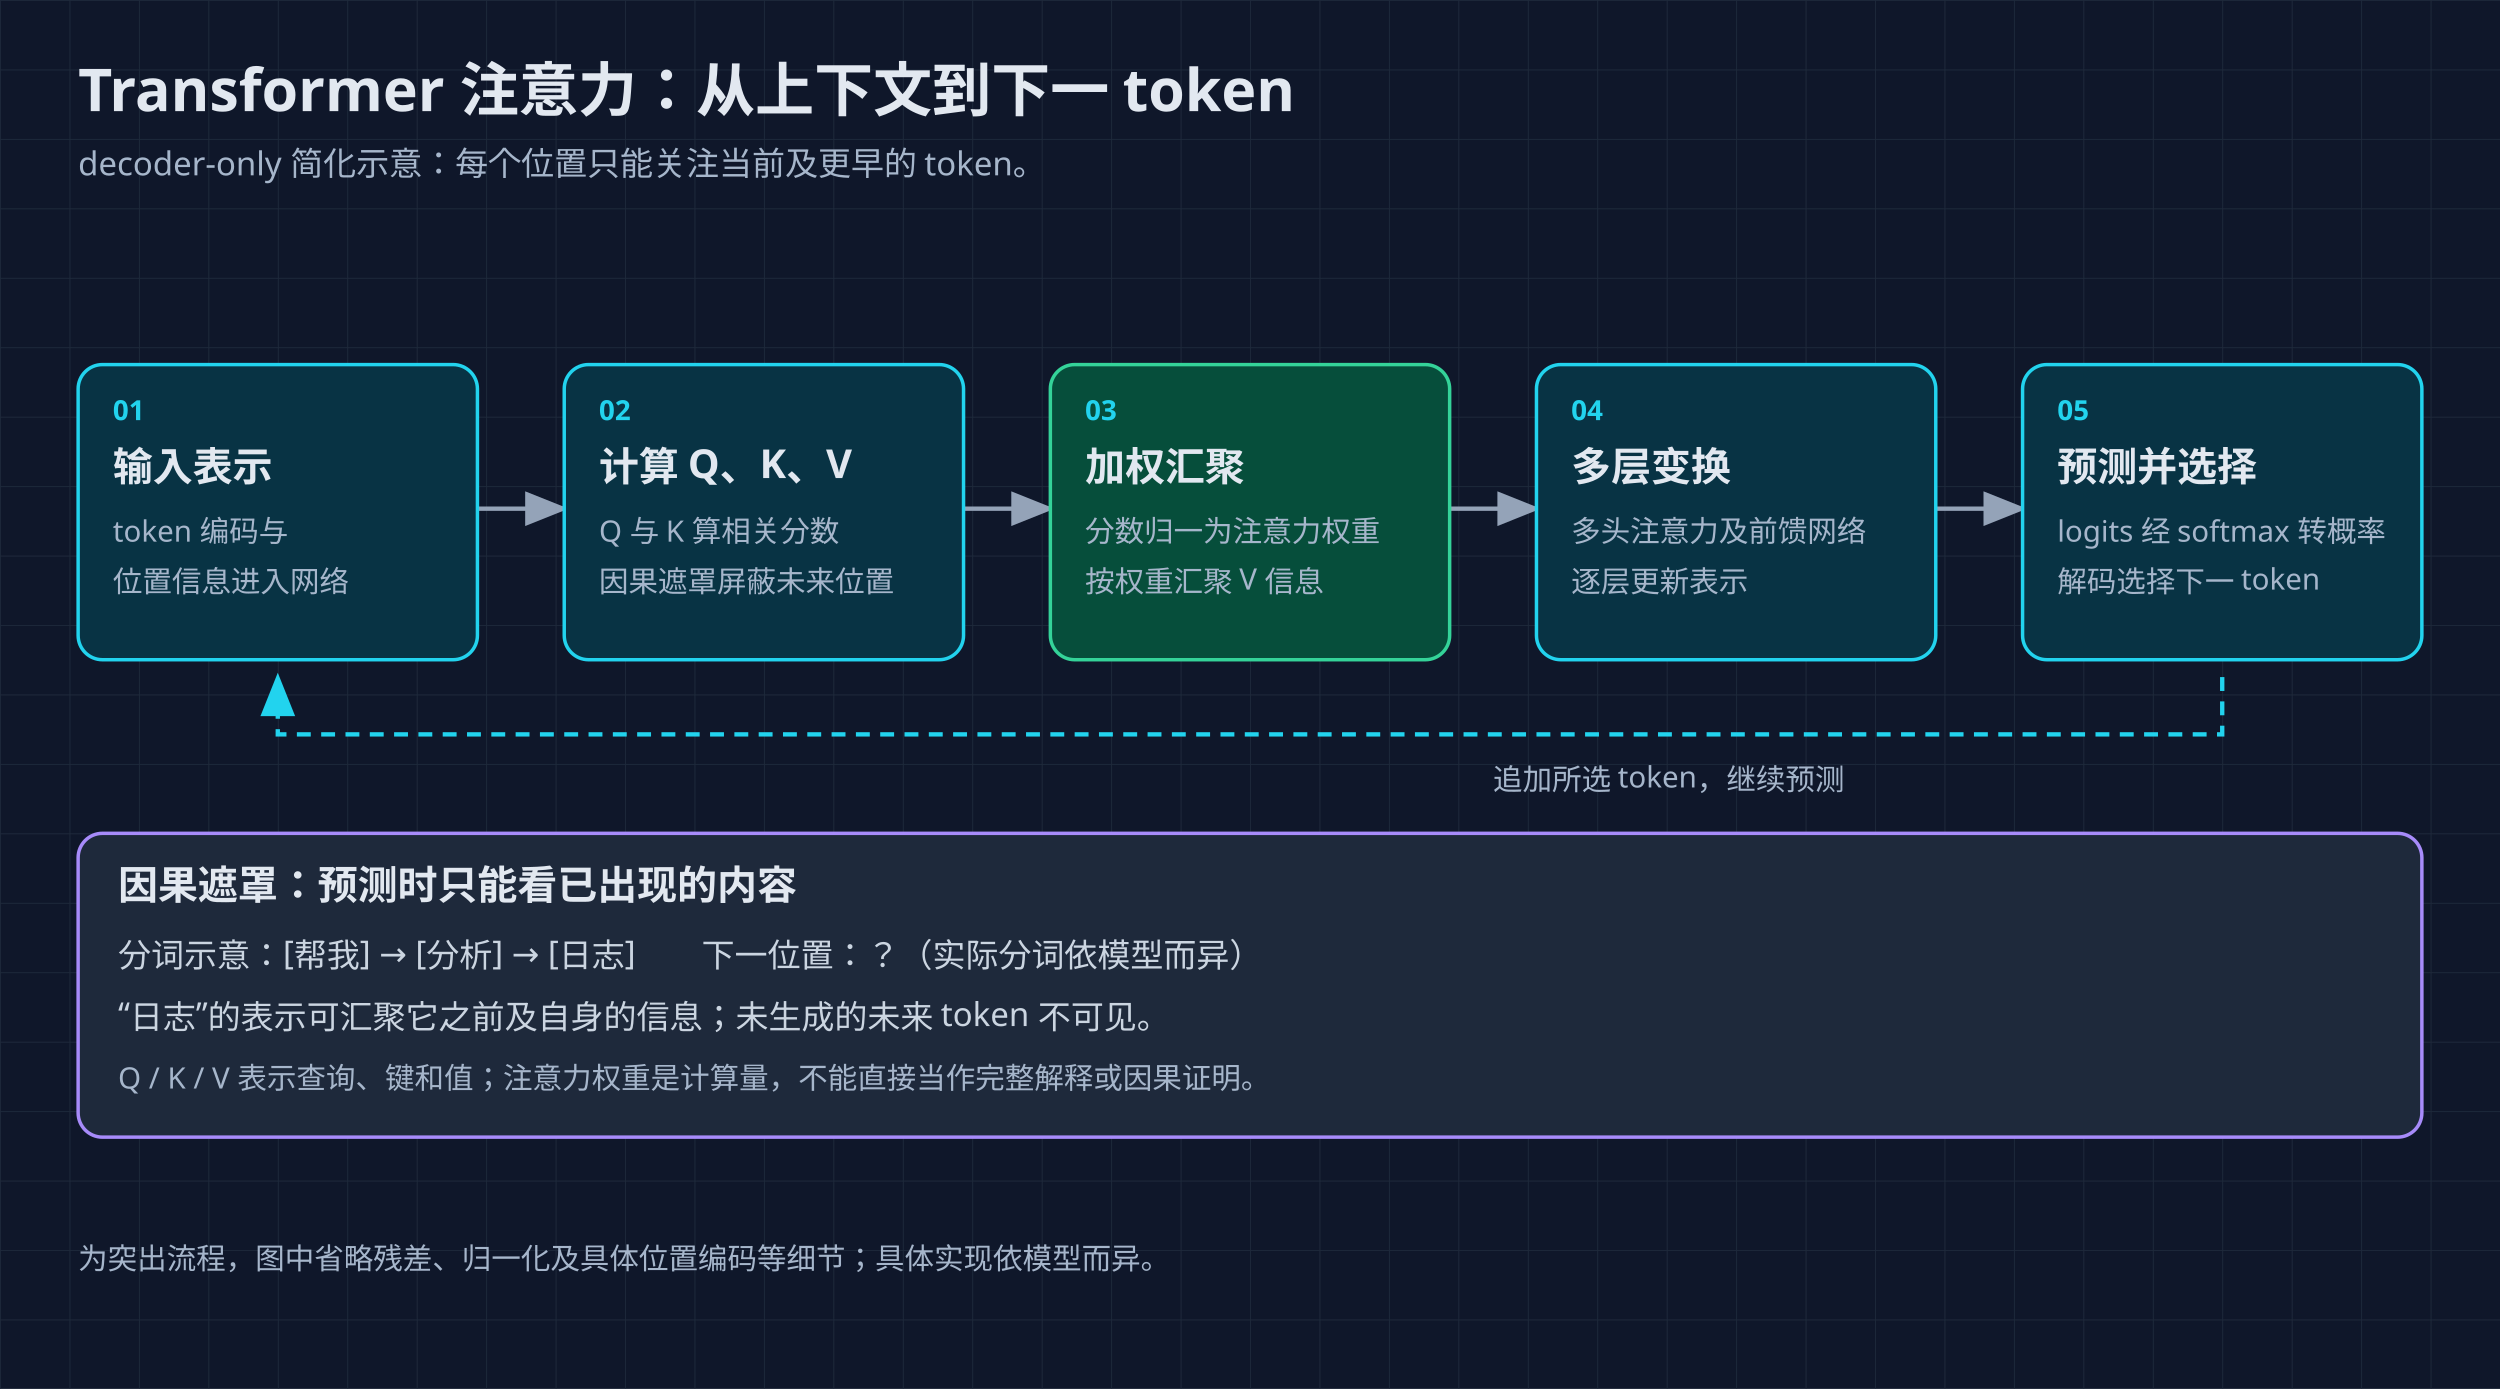
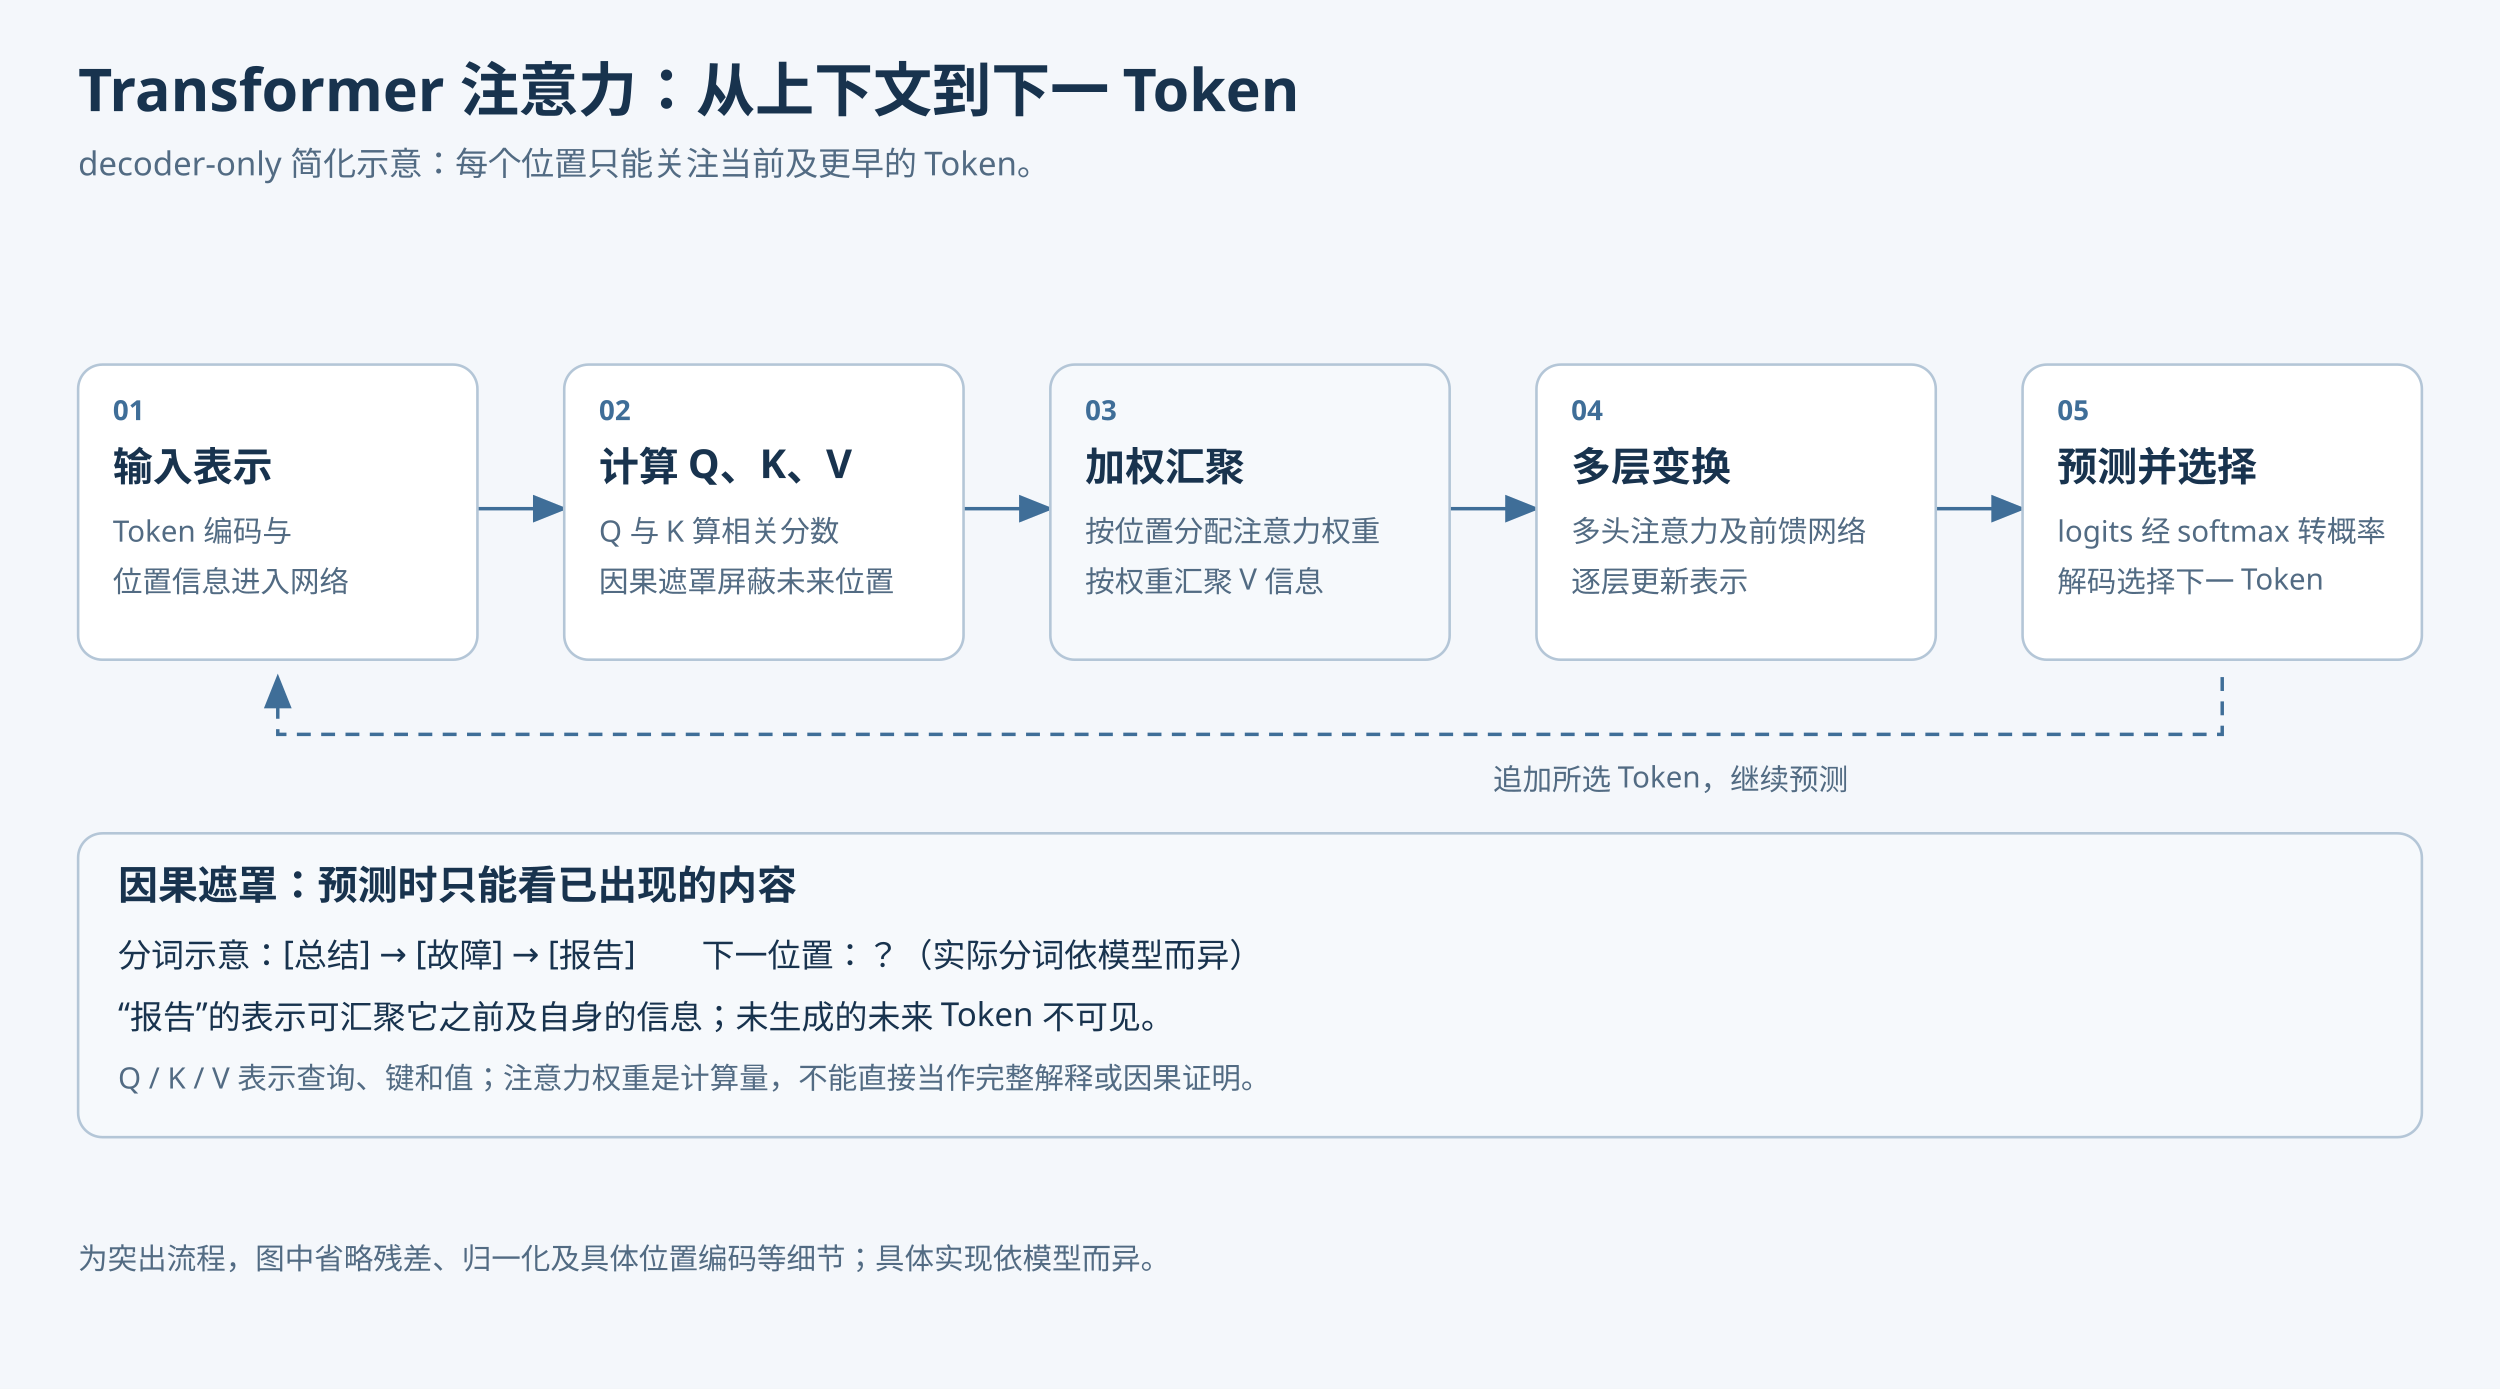
- <svg xmlns="http://www.w3.org/2000/svg" viewBox="0 0 1440 800" role="img" aria-labelledby="title desc">
+ <svg xmlns="http://www.w3.org/2000/svg" width="1440" height="800" viewBox="0 0 1440 800" role="img" aria-labelledby="title desc">
  <defs>
-     <pattern id="grid" width="40" height="40" patternUnits="userSpaceOnUse">
-       <path d="M40 0H0V40" fill="none" stroke="#1e293b" stroke-width="1" />
-     </pattern>
    <marker id="arrow" markerWidth="10" markerHeight="8" refX="9" refY="4" orient="auto">
-       <path d="M0 0L10 4L0 8Z" fill="#94a3b8" />
+       <path d="M0 0L10 4L0 8Z" fill="#3f6e98" />
    </marker>
    <marker id="cyan" markerWidth="10" markerHeight="8" refX="9" refY="4" orient="auto">
-       <path d="M0 0L10 4L0 8Z" fill="#22d3ee" />
+       <path d="M0 0L10 4L0 8Z" fill="#3f6e98" />
    </marker>
  </defs>
-   <style>text{font-family:'Microsoft YaHei','Noto Sans SC','PingFang SC',sans-serif;fill:#e2e8f0}.title{font-size:34px;font-weight:700}.subtitle{font-size:19px;fill:#a6b6cb}.heading{font-size:23px;font-weight:700}.body{font-size:19px;fill:#cbd5e1}.small{font-size:17px;fill:#a6b6cb}.num{font-size:16px;font-weight:700;fill:#22d3ee}.tag{font-size:16px;font-weight:700;fill:#5eead4}</style>
-   <rect width="1440" height="800" fill="#0f172a" />
-   <rect width="1440" height="800" fill="url(#grid)" />
-   <text x="45" y="64" class="title">Transformer 注意力：从上下文到下一 token</text>
-   <text x="45" y="101" class="subtitle">decoder-only 简化示意：每个位置只能关注当前及更早的 token。</text>
-   <path d="M275 293H325" fill="none" stroke="#94a3b8" stroke-width="2.5" marker-end="url(#arrow)" />
-   <path d="M555 293H605" fill="none" stroke="#94a3b8" stroke-width="2.5" marker-end="url(#arrow)" />
-   <path d="M835 293H885" fill="none" stroke="#94a3b8" stroke-width="2.5" marker-end="url(#arrow)" />
-   <path d="M1115 293H1165" fill="none" stroke="#94a3b8" stroke-width="2.5" marker-end="url(#arrow)" />
-   <rect x="45" y="210" width="230" height="170" rx="14" fill="#083344" stroke="#22d3ee" stroke-width="2" />
+   <style>text{font-family:'Microsoft YaHei','Noto Sans SC','PingFang SC',sans-serif;fill:#18334e}.title{font-size:34px;font-weight:700}.subtitle{font-size:19px;fill:#526b83}.heading{font-size:23px;font-weight:700}.body{font-size:19px;fill:#18334e}.small{font-size:17px;fill:#526b83}.tiny{font-size:15px;fill:#526b83}.label{font-size:19px;font-weight:600;fill:#18334e}.num{font-size:16px;font-weight:700;fill:#3f6e98}.tag{font-size:16px;font-weight:700;fill:#3f6e98}.code{font-family:'Consolas','Cascadia Mono','Microsoft YaHei',monospace;font-weight:500}</style>
+   <rect width="1440" height="800" fill="#f4f7fb" />
+   <text x="45" y="64" class="title">Transformer 注意力：从上下文到下一 Token</text>
+   <text x="45" y="101" class="subtitle">decoder-only 简化示意：每个位置只能关注当前及更早的 Token。</text>
+   <path d="M275 293H325" fill="none" stroke="#3f6e98" stroke-width="2" marker-end="url(#arrow)" />
+   <path d="M555 293H605" fill="none" stroke="#3f6e98" stroke-width="2" marker-end="url(#arrow)" />
+   <path d="M835 293H885" fill="none" stroke="#3f6e98" stroke-width="2" marker-end="url(#arrow)" />
+   <path d="M1115 293H1165" fill="none" stroke="#3f6e98" stroke-width="2" marker-end="url(#arrow)" />
+   <rect x="45" y="210" width="230" height="170" rx="14" fill="#ffffff" stroke="#b4c6d7" stroke-width="1.5" />
  <text x="65" y="242" class="num">01</text>
  <text x="65" y="277" class="heading">输入表示</text>
-   <text x="65" y="312" class="small">token 编码与</text>
+   <text x="65" y="312" class="small">Token 编码与</text>
  <text x="65" y="341" class="small">位置信息进入网络</text>
-   <rect x="325" y="210" width="230" height="170" rx="14" fill="#083344" stroke="#22d3ee" stroke-width="2" />
+   <rect x="325" y="210" width="230" height="170" rx="14" fill="#ffffff" stroke="#b4c6d7" stroke-width="1.5" />
  <text x="345" y="242" class="num">02</text>
  <text x="345" y="277" class="heading">计算 Q、K、V</text>
  <text x="345" y="312" class="small">Q 与 K 算相关分数</text>
  <text x="345" y="341" class="small">因果遮罩屏蔽未来位置</text>
-   <rect x="605" y="210" width="230" height="170" rx="14" fill="#064e3b" stroke="#34d399" stroke-width="2" />
+   <rect x="605" y="210" width="230" height="170" rx="14" fill="#f6f9fc" stroke="#b4c6d7" stroke-width="1.5" />
  <text x="625" y="242" class="num">03</text>
  <text x="625" y="277" class="heading">加权汇聚</text>
-   <text x="625" y="312" class="small">分数归一为注意力权重</text>
+   <text x="625" y="312" class="small">按位置分配注意力权重</text>
  <text x="625" y="341" class="small">按权重汇聚 V 信息</text>
-   <rect x="885" y="210" width="230" height="170" rx="14" fill="#083344" stroke="#22d3ee" stroke-width="2" />
+   <rect x="885" y="210" width="230" height="170" rx="14" fill="#ffffff" stroke="#b4c6d7" stroke-width="1.5" />
  <text x="905" y="242" class="num">04</text>
  <text x="905" y="277" class="heading">多层变换</text>
  <text x="905" y="312" class="small">多头注意力及前馈网络</text>
  <text x="905" y="341" class="small">逐层更新表示</text>
-   <rect x="1165" y="210" width="230" height="170" rx="14" fill="#083344" stroke="#22d3ee" stroke-width="2" />
+   <rect x="1165" y="210" width="230" height="170" rx="14" fill="#ffffff" stroke="#b4c6d7" stroke-width="1.5" />
  <text x="1185" y="242" class="num">05</text>
  <text x="1185" y="277" class="heading">预测并选择</text>
  <text x="1185" y="312" class="small">logits 经 softmax 转概率</text>
-   <text x="1185" y="341" class="small">解码选择下一 token</text>
-   <path d="M1280 390V423H160V390" fill="none" stroke="#22d3ee" stroke-width="2.5" stroke-dasharray="8 6" marker-end="url(#cyan)" />
-   <text x="860" y="455" class="small">追加所选 token，继续预测</text>
-   <rect x="45" y="480" width="1350" height="175" rx="14" fill="#1e293b" stroke="#a78bfa" stroke-width="2" />
+   <text x="1185" y="341" class="small">解码选择下一 Token</text>
+   <path d="M1280 390V423H160V390" fill="none" stroke="#3f6e98" stroke-width="2" stroke-dasharray="8 6" marker-end="url(#cyan)" />
+   <text x="860" y="455" class="small">追加所选 Token，继续预测</text>
+   <rect x="45" y="480" width="1350" height="175" rx="14" fill="#f6f9fc" stroke="#b4c6d7" stroke-width="1.5" />
  <text x="68" y="518" class="heading">因果遮罩：预测时只能看已出现的内容</text>
-   <text x="68" y="557" class="body">分词示意：[帮我] → [分析] → [日志]　　下一位置：？（实际分词依模型而异）</text>
-   <text x="68" y="591" class="body">“日志”的表示可汇聚它之前及自身的信息；未生成的未来 token 不可见。</text>
+   <text x="68" y="557" class="body">分词示意：[总结] → [故障] → [报告]　　下一位置：？（实际分词依模型而异）</text>
+   <text x="68" y="591" class="body">“报告”的表示可汇聚它之前及自身的信息；未生成的未来 Token 不可见。</text>
  <text x="68" y="627" class="small">Q / K / V 表示查询、键和值；注意力权重是计算量，不能直接当作完整解释或因果证明。</text>
  <text x="45" y="731" class="small">为突出流程，图中省略残差、归一化及具体位置编码等细节；具体实现依模型而异。</text>
</svg>
